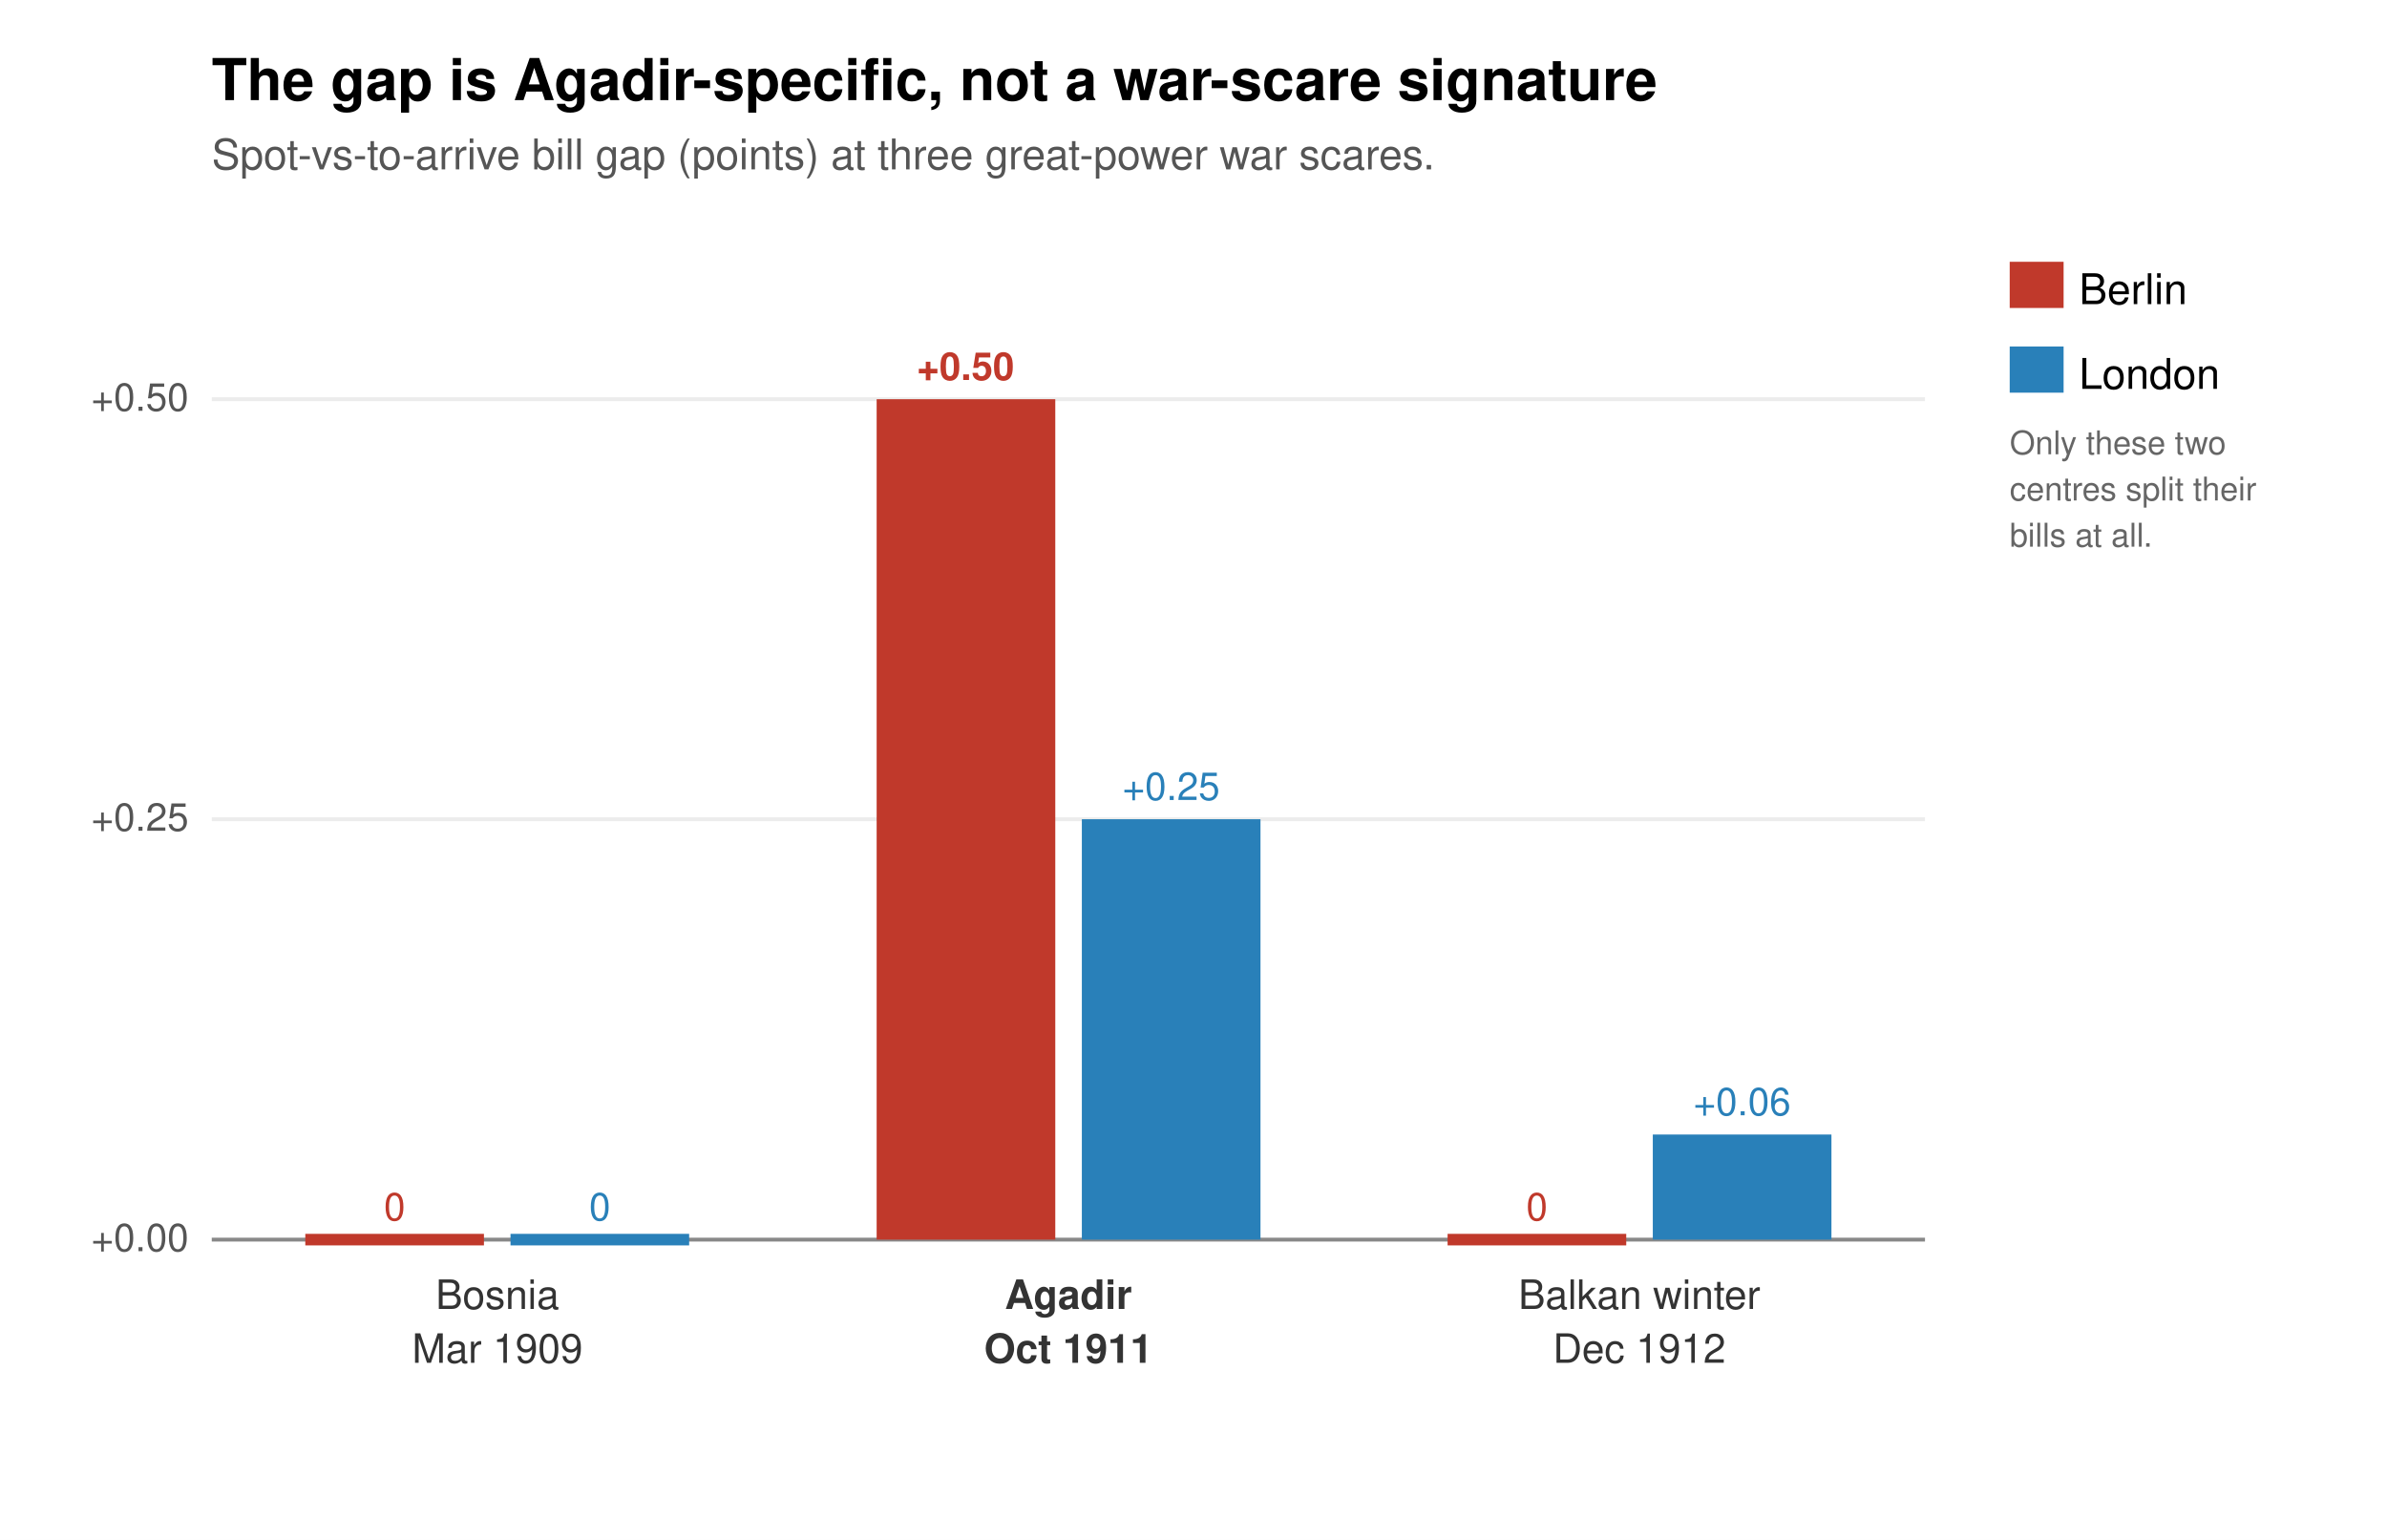
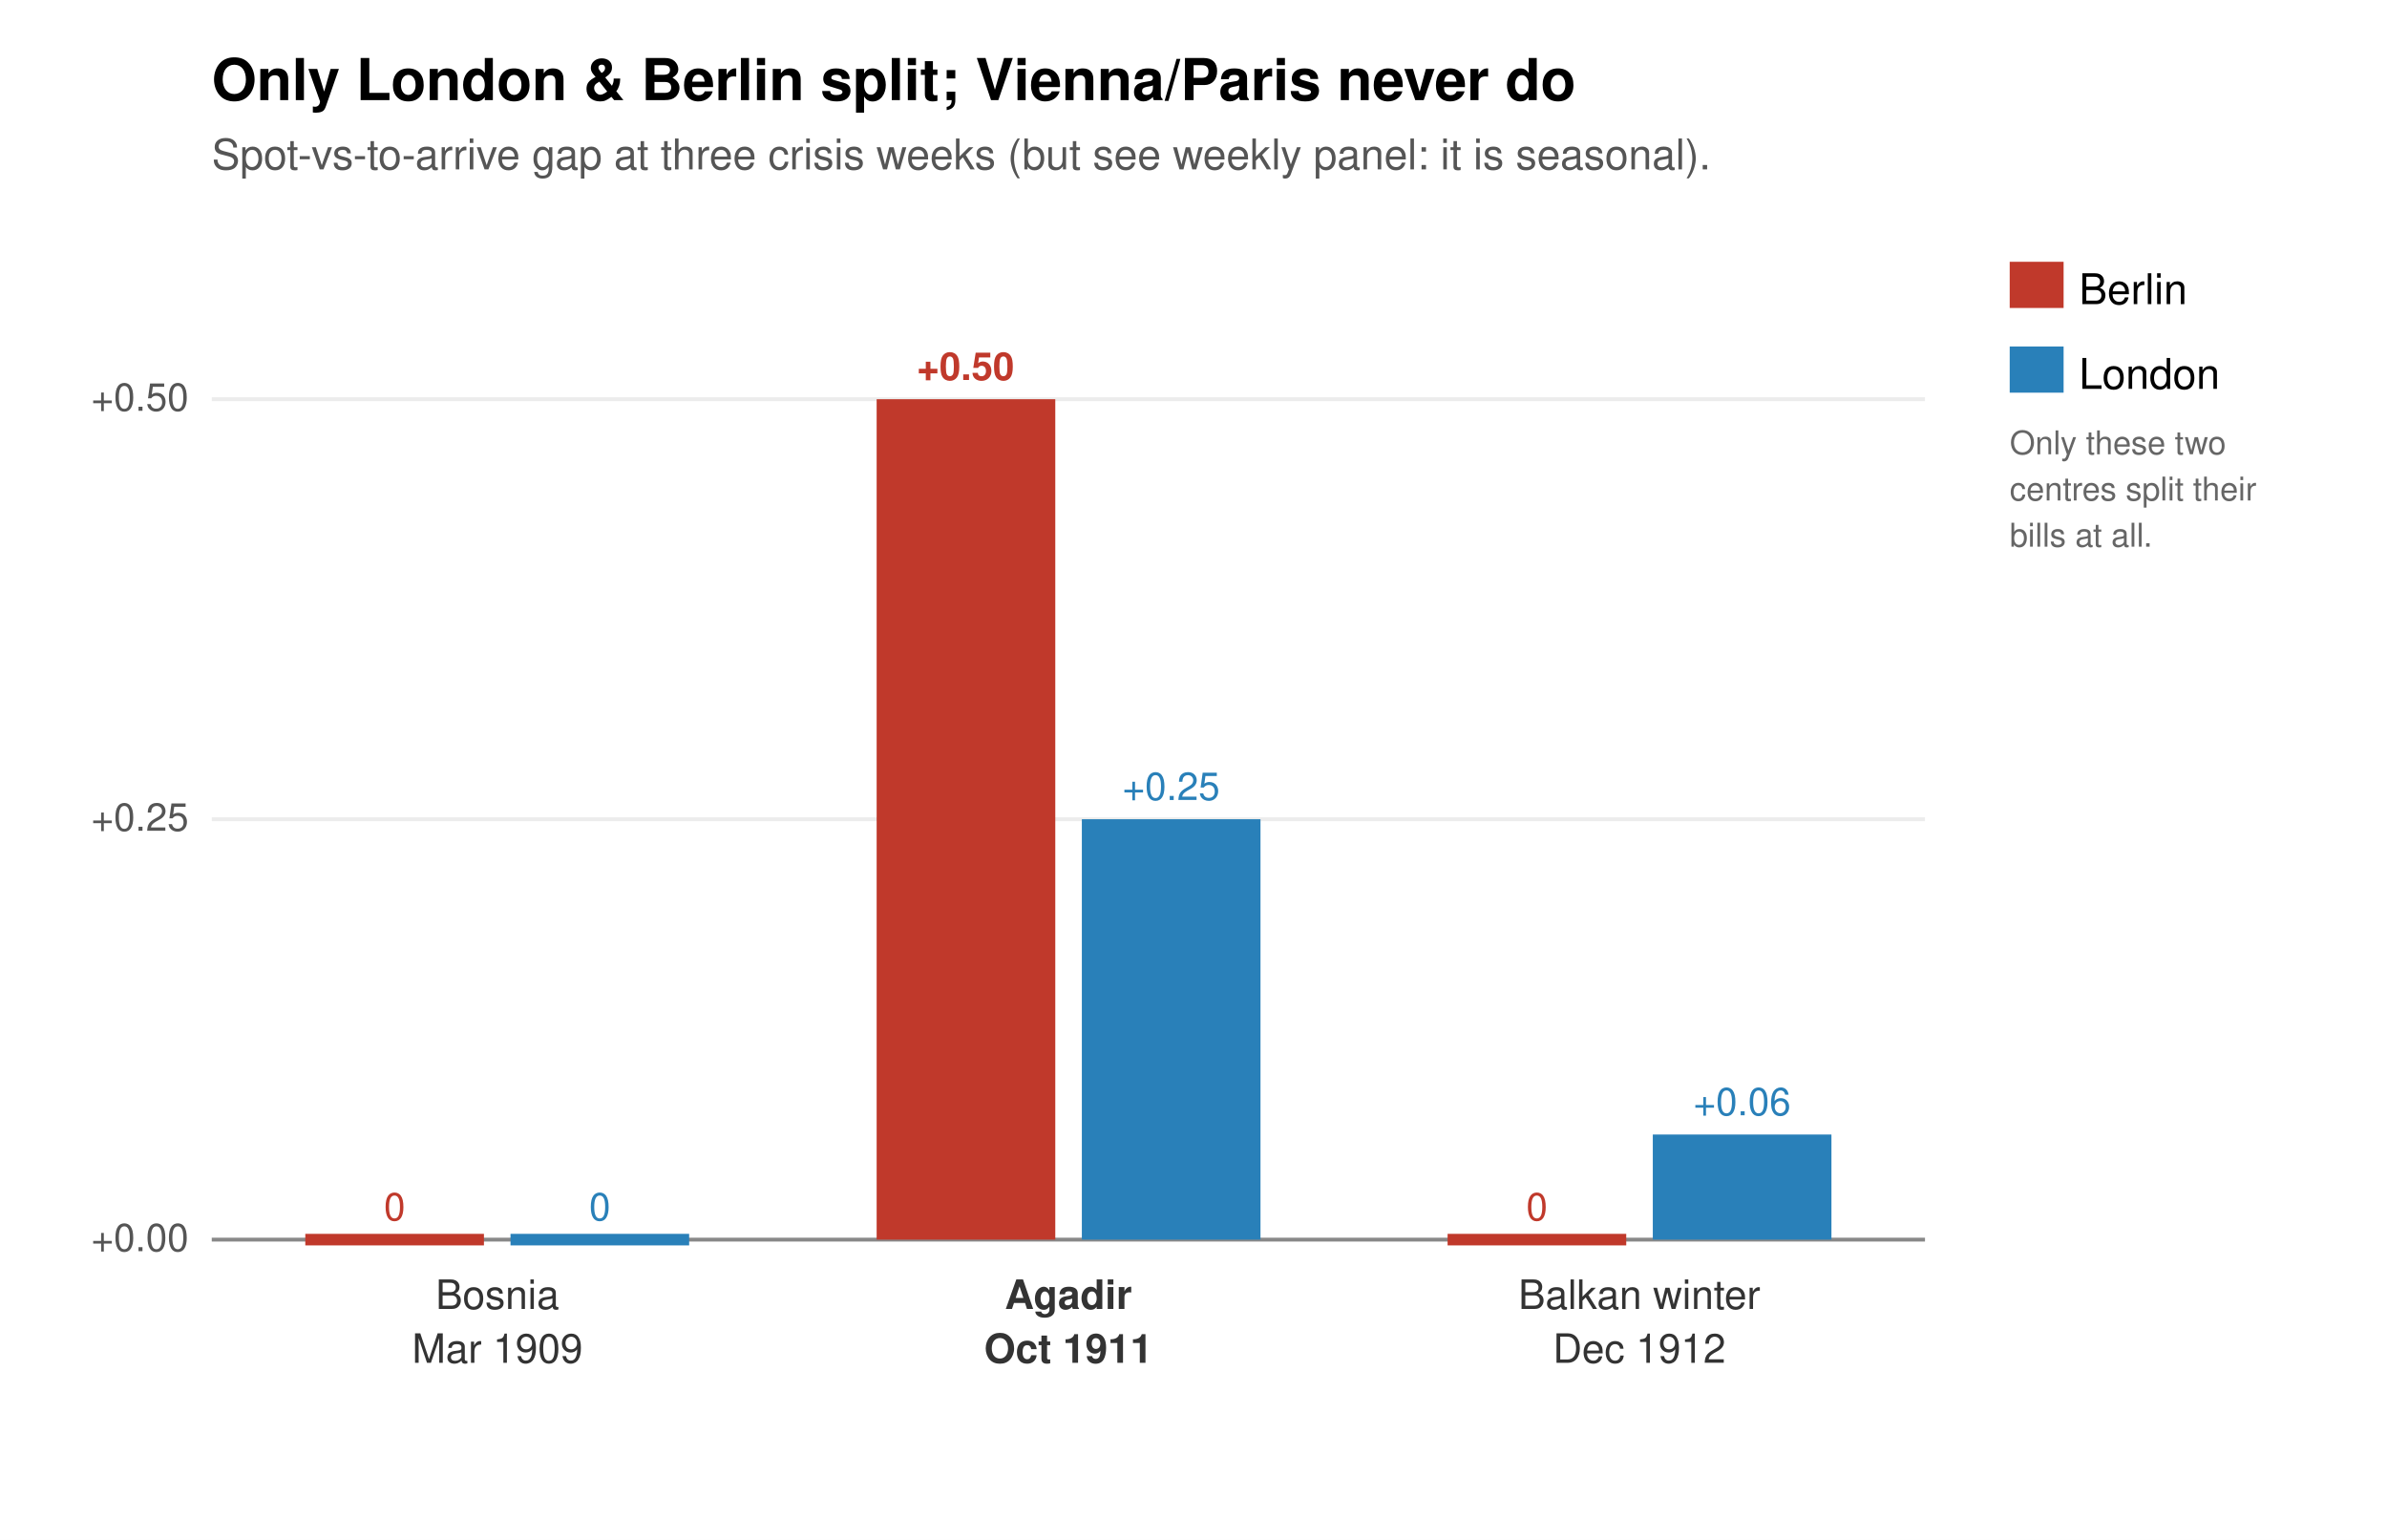
<svg xmlns="http://www.w3.org/2000/svg" width="620" height="400" viewBox="0 0 620 400" font-family="Helvetica,Arial,sans-serif">
  <rect width="620" height="400" fill="#fff" />
-   <text x="55" y="26" font-size="15" font-weight="bold">The gap is Agadir-specific, not a war-scare signature</text>
-   <text x="55" y="44" font-size="11" fill="#555">Spot-vs-to-arrive bill gap (points) at three great-power war scares.</text>
+   <text x="55" y="26" font-size="15" font-weight="bold">Only London &amp; Berlin split; Vienna/Paris never do</text>
+   <text x="55" y="44" font-size="11" fill="#555">Spot-vs-to-arrive gap at three crisis weeks (but see weekly panel: it is seasonal).</text>
  <line x1="55" y1="322.0" x2="500" y2="322.0" stroke="#888" />
  <text x="49" y="325.0" font-size="10" fill="#555" text-anchor="end">+0.00</text>
  <line x1="55" y1="212.8" x2="500" y2="212.8" stroke="#ececec" />
  <text x="49" y="215.8" font-size="10" fill="#555" text-anchor="end">+0.25</text>
  <line x1="55" y1="103.7" x2="500" y2="103.7" stroke="#ececec" />
  <text x="49" y="106.7" font-size="10" fill="#555" text-anchor="end">+0.50</text>
  <line x1="79.3" y1="322.0" x2="125.7" y2="322.0" stroke="#c0392b" stroke-width="3" />
  <text x="102.5" y="317.0" font-size="10" fill="#c0392b" text-anchor="middle" font-weight="normal">0</text>
  <line x1="132.6" y1="322.0" x2="179.0" y2="322.0" stroke="#2980b9" stroke-width="3" />
  <text x="155.8" y="317.0" font-size="10" fill="#2980b9" text-anchor="middle" font-weight="normal">0</text>
  <text x="129.2" y="340" font-size="10.5" fill="#333" text-anchor="middle" font-weight="normal">Bosnia</text>
  <text x="129.2" y="354" font-size="10.5" fill="#333" text-anchor="middle" font-weight="normal">Mar 1909</text>
  <rect x="227.7" y="103.7" width="46.4" height="218.3" fill="#c0392b" />
  <text x="250.8" y="98.7" font-size="10" fill="#c0392b" text-anchor="middle" font-weight="bold">+0.50</text>
  <rect x="281.0" y="212.8" width="46.4" height="109.2" fill="#2980b9" />
  <text x="304.2" y="207.8" font-size="10" fill="#2980b9" text-anchor="middle" font-weight="normal">+0.25</text>
  <text x="277.5" y="340" font-size="10.5" fill="#333" text-anchor="middle" font-weight="bold">Agadir</text>
  <text x="277.5" y="354" font-size="10.5" fill="#333" text-anchor="middle" font-weight="bold">Oct 1911</text>
  <line x1="376.0" y1="322.0" x2="422.4" y2="322.0" stroke="#c0392b" stroke-width="3" />
  <text x="399.2" y="317.0" font-size="10" fill="#c0392b" text-anchor="middle" font-weight="normal">0</text>
  <rect x="429.3" y="294.7" width="46.4" height="27.3" fill="#2980b9" />
  <text x="452.5" y="289.7" font-size="10" fill="#2980b9" text-anchor="middle" font-weight="normal">+0.06</text>
  <text x="425.8" y="340" font-size="10.5" fill="#333" text-anchor="middle" font-weight="normal">Balkan winter</text>
  <text x="425.8" y="354" font-size="10.5" fill="#333" text-anchor="middle" font-weight="normal">Dec 1912</text>
  <rect x="522" y="68" width="14" height="12" fill="#c0392b" />
  <text x="540" y="79" font-size="11">Berlin</text>
  <rect x="522" y="90" width="14" height="12" fill="#2980b9" />
  <text x="540" y="101" font-size="11">London</text>
  <text x="522" y="118" font-size="8.5" fill="#666">Only these two</text>
  <text x="522" y="130" font-size="8.5" fill="#666">centres split their</text>
  <text x="522" y="142" font-size="8.5" fill="#666">bills at all.</text>
</svg>
